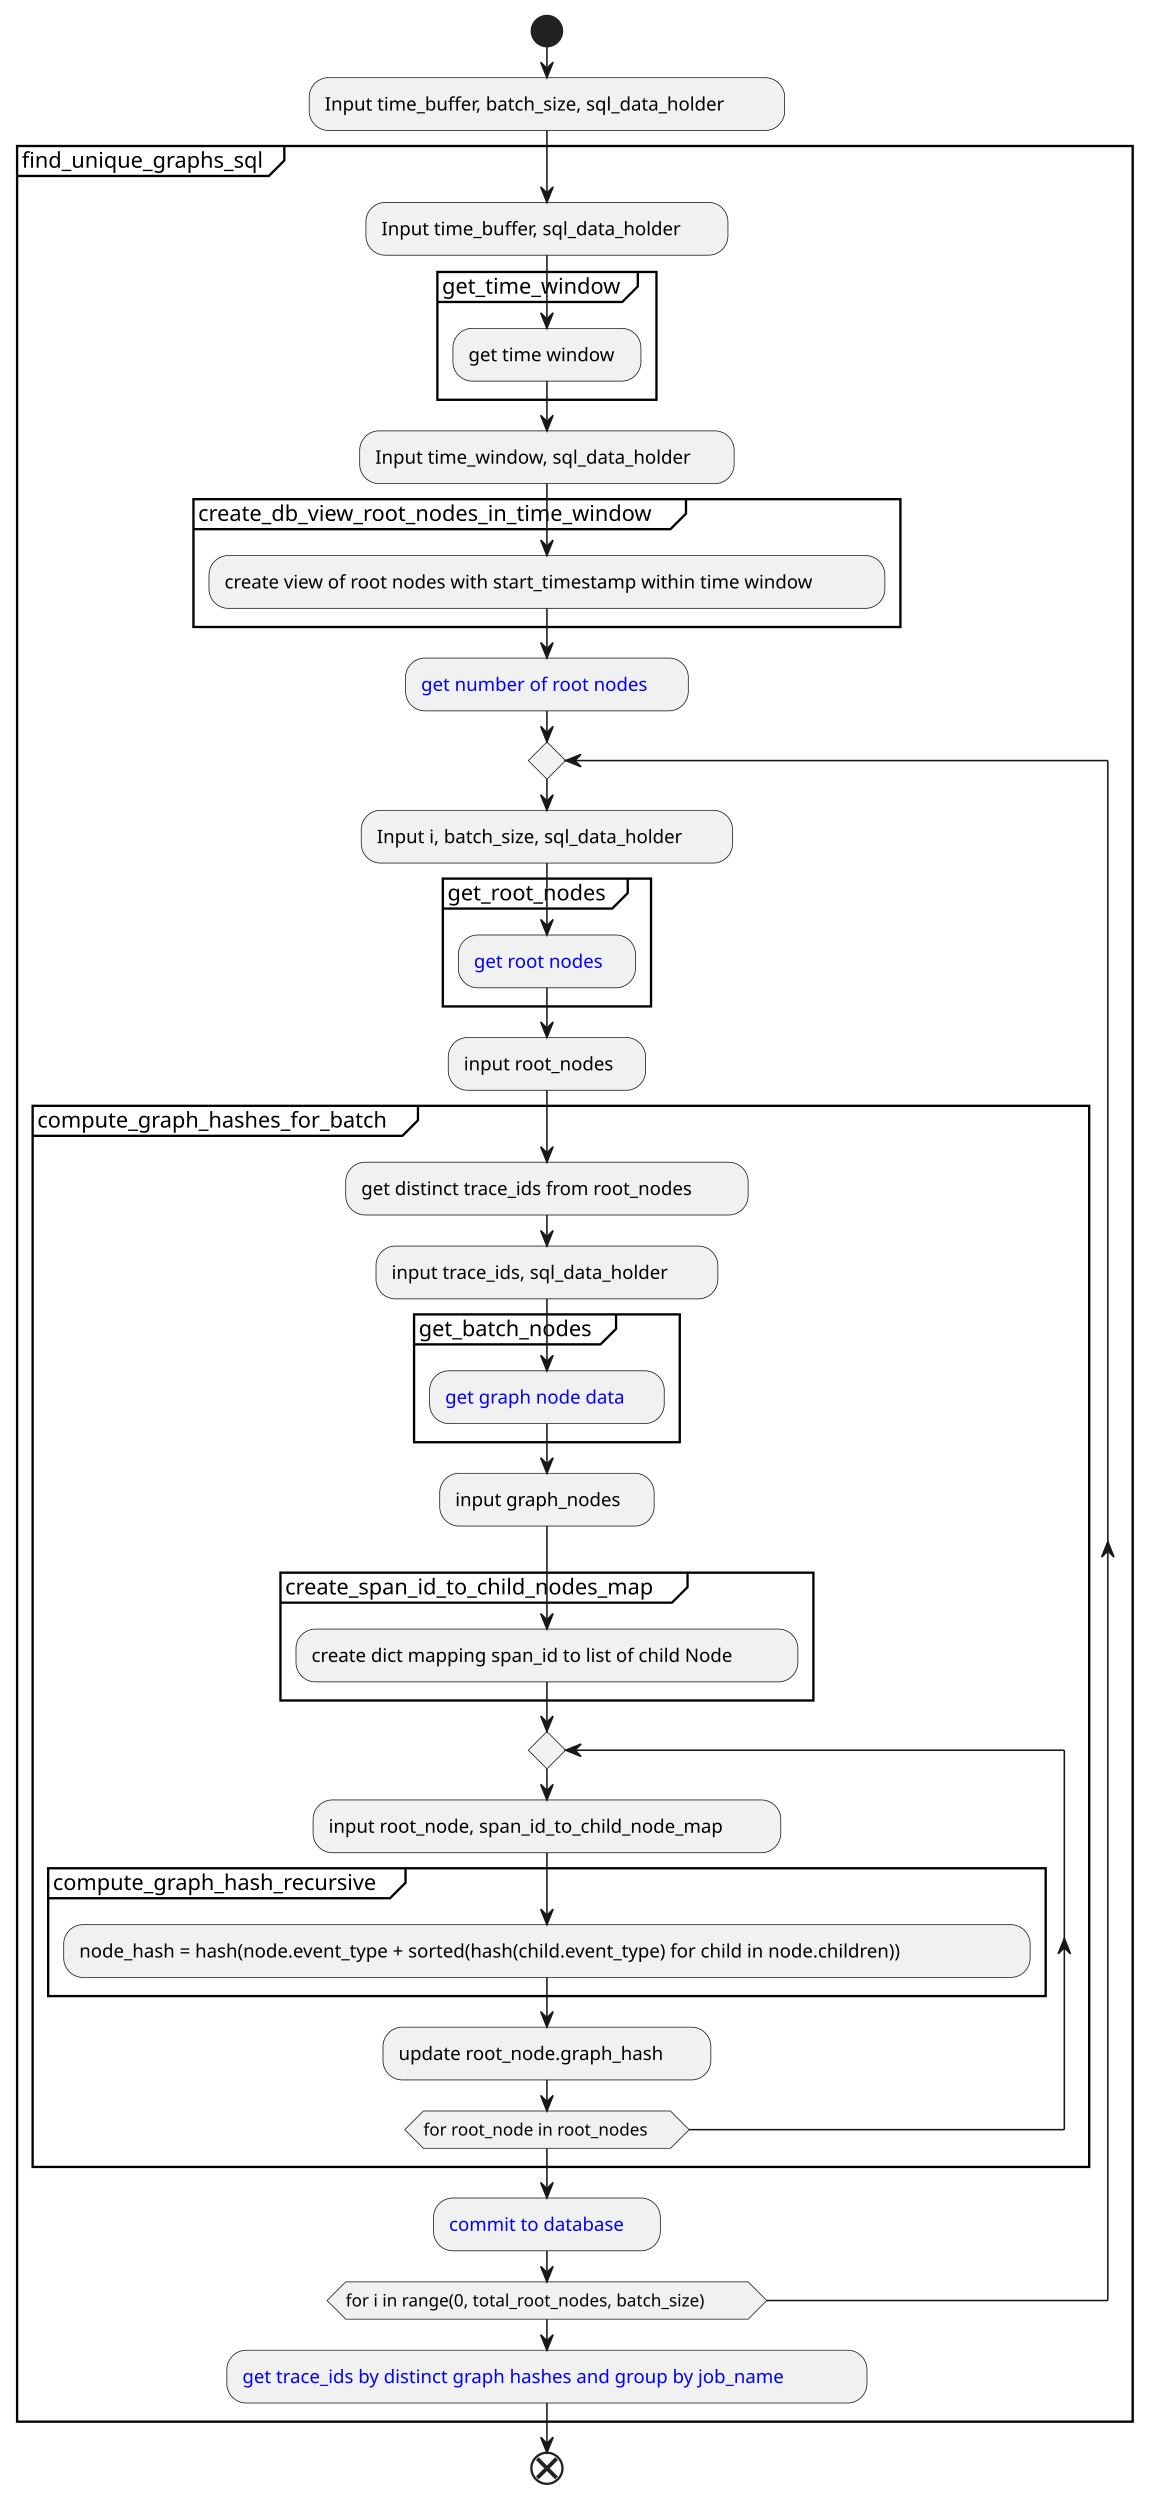
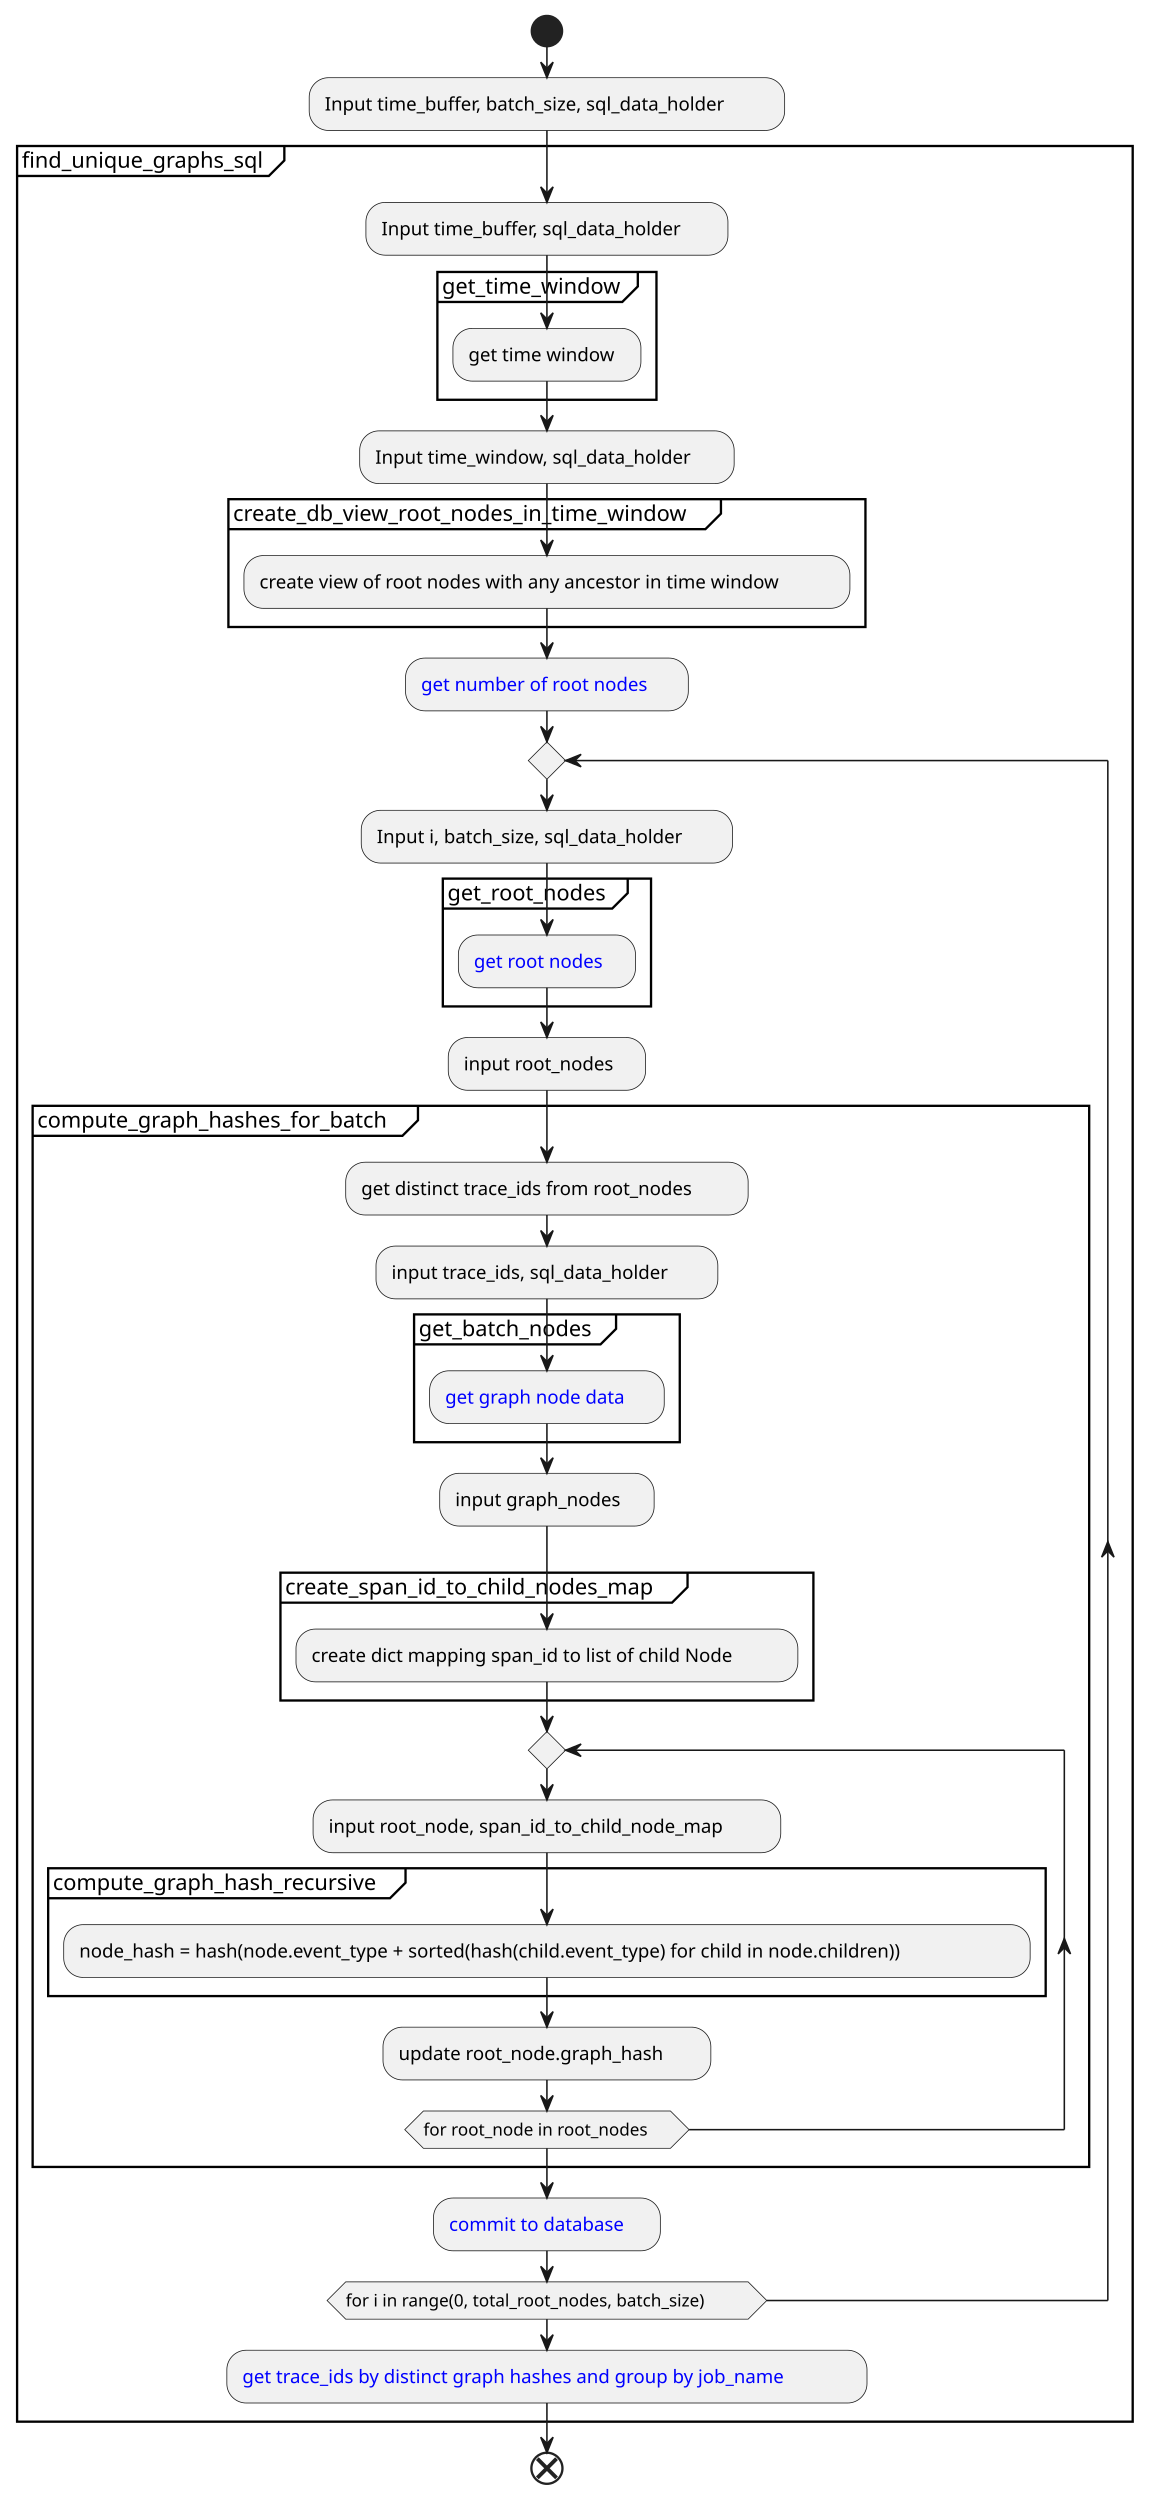
<svg xmlns="http://www.w3.org/2000/svg" contentStyleType="text/css" height="1609px" preserveAspectRatio="none" style="width:740px;height:1609px;background:#FFFFFF;" version="1.1" viewBox="0 0 740 1609" width="740px" zoomAndPan="magnify">
  <defs />
  <g>
    <ellipse cx="352" cy="20" fill="#222222" rx="10" ry="10" style="stroke:#222222;stroke-width:1.0;" />
    <rect fill="#F1F1F1" height="33.969" rx="12.5" ry="12.5" style="stroke:#181818;stroke-width:0.5;" width="306" x="199" y="50" />
    <text fill="#000000" font-family="sans-serif" font-size="12" lengthAdjust="spacing" textLength="286" x="209" y="71.139">Input time_buffer, batch_size, sql_data_holder</text>
    <rect fill="none" height="1464.614" style="stroke:#000000;stroke-width:1.5;" width="718" x="11" y="93.969" />
    <path d="M183,93.969 L183,103.266 L173,113.266 L11,113.266 " fill="none" style="stroke:#000000;stroke-width:1.5;" />
    <text fill="#000000" font-family="sans-serif" font-size="14" lengthAdjust="spacing" textLength="162" x="14" y="107.964">find_unique_graphs_sql</text>
    <rect fill="#F1F1F1" height="33.969" rx="12.5" ry="12.5" style="stroke:#181818;stroke-width:0.5;" width="233" x="235.5" y="130.266" />
    <text fill="#000000" font-family="sans-serif" font-size="12" lengthAdjust="spacing" textLength="213" x="245.5" y="151.404">Input time_buffer, sql_data_holder</text>
    <rect fill="none" height="82.266" style="stroke:#000000;stroke-width:1.5;" width="141" x="281.5" y="175.036" />
    <path d="M410.5,175.036 L410.5,184.333 L400.5,194.333 L281.5,194.333 " fill="none" style="stroke:#000000;stroke-width:1.5;" />
    <text fill="#000000" font-family="sans-serif" font-size="14" lengthAdjust="spacing" textLength="119" x="284.5" y="189.031">get_time_window</text>
    <rect fill="#F1F1F1" height="33.969" rx="12.5" ry="12.5" style="stroke:#181818;stroke-width:0.5;" width="121" x="291.5" y="211.333" />
    <text fill="#000000" font-family="sans-serif" font-size="12" lengthAdjust="spacing" textLength="101" x="301.5" y="232.472">get time window</text>
    <rect fill="#F1F1F1" height="33.969" rx="12.5" ry="12.5" style="stroke:#181818;stroke-width:0.5;" width="241" x="231.5" y="277.302" />
    <text fill="#000000" font-family="sans-serif" font-size="12" lengthAdjust="spacing" textLength="221" x="241.5" y="298.44">Input time_window, sql_data_holder</text>
-     <rect fill="none" height="82.266" style="stroke:#000000;stroke-width:1.5;" width="455" x="124.5" y="321.271" />
-     <path d="M441.5,321.271 L441.5,330.567 L431.5,340.567 L124.5,340.567 " fill="none" style="stroke:#000000;stroke-width:1.5;" />
-     <text fill="#000000" font-family="sans-serif" font-size="14" lengthAdjust="spacing" textLength="307" x="127.5" y="335.266">create_db_view_root_nodes_in_time_window</text>
-     <rect fill="#F1F1F1" height="33.969" rx="12.5" ry="12.5" style="stroke:#181818;stroke-width:0.5;" width="435" x="134.5" y="357.567" />
-     <text fill="#000000" font-family="sans-serif" font-size="12" lengthAdjust="spacing" textLength="415" x="144.5" y="378.706">create view of root nodes with start_timestamp within time window</text>
+     <rect fill="none" height="82.266" style="stroke:#000000;stroke-width:1.5;" width="410" x="147" y="321.271" />
+     <path d="M464,321.271 L464,330.567 L454,340.567 L147,340.567 " fill="none" style="stroke:#000000;stroke-width:1.5;" />
+     <text fill="#000000" font-family="sans-serif" font-size="14" lengthAdjust="spacing" textLength="307" x="150" y="335.266">create_db_view_root_nodes_in_time_window</text>
+     <rect fill="#F1F1F1" height="33.969" rx="12.5" ry="12.5" style="stroke:#181818;stroke-width:0.5;" width="390" x="157" y="357.567" />
+     <text fill="#000000" font-family="sans-serif" font-size="12" lengthAdjust="spacing" textLength="370" x="167" y="378.706">create view of root nodes with any ancestor in time window</text>
    <rect fill="#F1F1F1" height="33.969" rx="12.5" ry="12.5" style="stroke:#181818;stroke-width:0.5;" width="182" x="261" y="423.536" />
    <text fill="#0000FF" font-family="sans-serif" font-size="12" lengthAdjust="spacing" textLength="162" x="271" y="444.675">get number of root nodes</text>
    <rect fill="#F1F1F1" height="33.969" rx="12.5" ry="12.5" style="stroke:#181818;stroke-width:0.5;" width="239" x="232.5" y="521.505" />
    <text fill="#000000" font-family="sans-serif" font-size="12" lengthAdjust="spacing" textLength="219" x="242.5" y="542.644">Input i, batch_size, sql_data_holder</text>
    <rect fill="none" height="82.266" style="stroke:#000000;stroke-width:1.5;" width="134" x="285" y="565.474" />
    <path d="M404,565.474 L404,574.77 L394,584.77 L285,584.77 " fill="none" style="stroke:#000000;stroke-width:1.5;" />
    <text fill="#000000" font-family="sans-serif" font-size="14" lengthAdjust="spacing" textLength="109" x="288" y="579.469">get_root_nodes</text>
    <rect fill="#F1F1F1" height="33.969" rx="12.5" ry="12.5" style="stroke:#181818;stroke-width:0.5;" width="114" x="295" y="601.77" />
    <text fill="#0000FF" font-family="sans-serif" font-size="12" lengthAdjust="spacing" textLength="94" x="305" y="622.909">get root nodes</text>
    <rect fill="#F1F1F1" height="33.969" rx="12.5" ry="12.5" style="stroke:#181818;stroke-width:0.5;" width="127" x="288.5" y="667.739" />
    <text fill="#000000" font-family="sans-serif" font-size="12" lengthAdjust="spacing" textLength="107" x="298.5" y="688.878">input root_nodes</text>
    <rect fill="none" height="682.938" style="stroke:#000000;stroke-width:1.5;" width="680" x="21" y="711.708" />
    <path d="M269,711.708 L269,721.005 L259,731.005 L21,731.005 " fill="none" style="stroke:#000000;stroke-width:1.5;" />
    <text fill="#000000" font-family="sans-serif" font-size="14" lengthAdjust="spacing" textLength="238" x="24" y="725.703">compute_graph_hashes_for_batch</text>
    <rect fill="#F1F1F1" height="33.969" rx="12.5" ry="12.5" style="stroke:#181818;stroke-width:0.5;" width="259" x="222.5" y="748.005" />
    <text fill="#000000" font-family="sans-serif" font-size="12" lengthAdjust="spacing" textLength="239" x="232.5" y="769.144">get distinct trace_ids from root_nodes</text>
    <rect fill="#F1F1F1" height="33.969" rx="12.5" ry="12.5" style="stroke:#181818;stroke-width:0.5;" width="220" x="242" y="801.974" />
    <text fill="#000000" font-family="sans-serif" font-size="12" lengthAdjust="spacing" textLength="200" x="252" y="823.112">input trace_ids, sql_data_holder</text>
    <rect fill="none" height="82.266" style="stroke:#000000;stroke-width:1.5;" width="171" x="266.5" y="845.942" />
    <path d="M396.5,845.942 L396.5,855.239 L386.5,865.239 L266.5,865.239 " fill="none" style="stroke:#000000;stroke-width:1.5;" />
    <text fill="#000000" font-family="sans-serif" font-size="14" lengthAdjust="spacing" textLength="120" x="269.5" y="859.938">get_batch_nodes</text>
    <rect fill="#F1F1F1" height="33.969" rx="12.5" ry="12.5" style="stroke:#181818;stroke-width:0.5;" width="151" x="276.5" y="882.239" />
    <text fill="#0000FF" font-family="sans-serif" font-size="12" lengthAdjust="spacing" textLength="131" x="286.5" y="903.378">get graph node data</text>
    <rect fill="#F1F1F1" height="33.969" rx="12.5" ry="12.5" style="stroke:#181818;stroke-width:0.5;" width="138" x="283" y="948.208" />
    <text fill="#000000" font-family="sans-serif" font-size="12" lengthAdjust="spacing" textLength="118" x="293" y="969.347">input graph_nodes</text>
    <rect fill="none" height="82.266" style="stroke:#000000;stroke-width:1.5;" width="343" x="180.5" y="1012.177" />
    <path d="M442.5,1012.177 L442.5,1021.474 L432.5,1031.474 L180.5,1031.474 " fill="none" style="stroke:#000000;stroke-width:1.5;" />
    <text fill="#000000" font-family="sans-serif" font-size="14" lengthAdjust="spacing" textLength="252" x="183.5" y="1026.172">create_span_id_to_child_nodes_map</text>
    <rect fill="#F1F1F1" height="33.969" rx="12.5" ry="12.5" style="stroke:#181818;stroke-width:0.5;" width="323" x="190.5" y="1048.474" />
    <text fill="#000000" font-family="sans-serif" font-size="12" lengthAdjust="spacing" textLength="303" x="200.5" y="1069.612">create dict mapping span_id to list of child Node</text>
    <rect fill="#F1F1F1" height="33.969" rx="12.5" ry="12.5" style="stroke:#181818;stroke-width:0.5;" width="301" x="201.5" y="1158.442" />
    <text fill="#000000" font-family="sans-serif" font-size="12" lengthAdjust="spacing" textLength="281" x="211.5" y="1179.581">input root_node, span_id_to_child_node_map</text>
    <rect fill="none" height="82.266" style="stroke:#000000;stroke-width:1.5;" width="642" x="31" y="1202.411" />
    <path d="M261,1202.411 L261,1211.708 L251,1221.708 L31,1221.708 " fill="none" style="stroke:#000000;stroke-width:1.5;" />
    <text fill="#000000" font-family="sans-serif" font-size="14" lengthAdjust="spacing" textLength="220" x="34" y="1216.406">compute_graph_hash_recursive</text>
    <rect fill="#F1F1F1" height="33.969" rx="12.5" ry="12.5" style="stroke:#181818;stroke-width:0.5;" width="622" x="41" y="1238.708" />
    <text fill="#000000" font-family="sans-serif" font-size="12" lengthAdjust="spacing" textLength="602" x="51" y="1259.847">node_hash = hash(node.event_type + sorted(hash(child.event_type) for child in node.children))</text>
    <rect fill="#F1F1F1" height="33.969" rx="12.5" ry="12.5" style="stroke:#181818;stroke-width:0.5;" width="211" x="246.5" y="1304.677" />
    <text fill="#000000" font-family="sans-serif" font-size="12" lengthAdjust="spacing" textLength="191" x="256.5" y="1325.815">update root_node.graph_hash</text>
    <polygon fill="#F1F1F1" points="352,1114.442,364,1126.442,352,1138.442,340,1126.442,352,1114.442" style="stroke:#181818;stroke-width:0.5;" />
    <polygon fill="#F1F1F1" points="272.5,1358.646,431.5,1358.646,443.5,1370.646,431.5,1382.646,272.5,1382.646,260.5,1370.646,272.5,1358.646" style="stroke:#181818;stroke-width:0.5;" />
    <text fill="#000000" font-family="sans-serif" font-size="11" lengthAdjust="spacing" textLength="159" x="272.5" y="1374.454">for root_node in root_nodes</text>
    <rect fill="#F1F1F1" height="33.969" rx="12.5" ry="12.5" style="stroke:#181818;stroke-width:0.5;" width="146" x="279" y="1414.646" />
    <text fill="#0000FF" font-family="sans-serif" font-size="12" lengthAdjust="spacing" textLength="126" x="289" y="1435.784">commit to database</text>
    <polygon fill="#F1F1F1" points="352,477.505,364,489.505,352,501.505,340,489.505,352,477.505" style="stroke:#181818;stroke-width:0.5;" />
    <polygon fill="#F1F1F1" points="222.5,1468.614,481.5,1468.614,493.5,1480.614,481.5,1492.614,222.5,1492.614,210.5,1480.614,222.5,1468.614" style="stroke:#181818;stroke-width:0.5;" />
    <text fill="#000000" font-family="sans-serif" font-size="11" lengthAdjust="spacing" textLength="259" x="222.5" y="1484.422">for i in range(0, total_root_nodes, batch_size)</text>
    <rect fill="#F1F1F1" height="33.969" rx="12.5" ry="12.5" style="stroke:#181818;stroke-width:0.5;" width="412" x="146" y="1512.614" />
    <text fill="#0000FF" font-family="sans-serif" font-size="12" lengthAdjust="spacing" textLength="392" x="156" y="1533.753">get trace_ids by distinct graph hashes and group by job_name</text>
    <ellipse cx="352" cy="1588.583" fill="none" rx="10" ry="10" style="stroke:#222222;stroke-width:1.5;" />
    <line style="stroke:#222222;stroke-width:2.5;" x1="345.813" x2="358.187" y1="1582.396" y2="1594.77" />
    <line style="stroke:#222222;stroke-width:2.5;" x1="358.187" x2="345.813" y1="1582.396" y2="1594.77" />
    <line style="stroke:#181818;stroke-width:1.0;" x1="352" x2="352" y1="30" y2="50" />
    <polygon fill="#181818" points="348,40,352,50,356,40,352,44" style="stroke:#181818;stroke-width:1.0;" />
    <line style="stroke:#181818;stroke-width:1.0;" x1="352" x2="352" y1="164.234" y2="211.333" />
    <polygon fill="#181818" points="348,201.333,352,211.333,356,201.333,352,205.333" style="stroke:#181818;stroke-width:1.0;" />
    <line style="stroke:#181818;stroke-width:1.0;" x1="352" x2="352" y1="245.302" y2="277.302" />
    <polygon fill="#181818" points="348,267.302,352,277.302,356,267.302,352,271.302" style="stroke:#181818;stroke-width:1.0;" />
    <line style="stroke:#181818;stroke-width:1.0;" x1="352" x2="352" y1="311.271" y2="357.567" />
    <polygon fill="#181818" points="348,347.567,352,357.567,356,347.567,352,351.567" style="stroke:#181818;stroke-width:1.0;" />
    <line style="stroke:#181818;stroke-width:1.0;" x1="352" x2="352" y1="391.536" y2="423.536" />
    <polygon fill="#181818" points="348,413.536,352,423.536,356,413.536,352,417.536" style="stroke:#181818;stroke-width:1.0;" />
    <line style="stroke:#181818;stroke-width:1.0;" x1="352" x2="352" y1="555.474" y2="601.77" />
    <polygon fill="#181818" points="348,591.77,352,601.77,356,591.77,352,595.77" style="stroke:#181818;stroke-width:1.0;" />
    <line style="stroke:#181818;stroke-width:1.0;" x1="352" x2="352" y1="635.739" y2="667.739" />
    <polygon fill="#181818" points="348,657.739,352,667.739,356,657.739,352,661.739" style="stroke:#181818;stroke-width:1.0;" />
    <line style="stroke:#181818;stroke-width:1.0;" x1="352" x2="352" y1="781.974" y2="801.974" />
    <polygon fill="#181818" points="348,791.974,352,801.974,356,791.974,352,795.974" style="stroke:#181818;stroke-width:1.0;" />
    <line style="stroke:#181818;stroke-width:1.0;" x1="352" x2="352" y1="835.942" y2="882.239" />
    <polygon fill="#181818" points="348,872.239,352,882.239,356,872.239,352,876.239" style="stroke:#181818;stroke-width:1.0;" />
    <line style="stroke:#181818;stroke-width:1.0;" x1="352" x2="352" y1="916.208" y2="948.208" />
    <polygon fill="#181818" points="348,938.208,352,948.208,356,938.208,352,942.208" style="stroke:#181818;stroke-width:1.0;" />
    <line style="stroke:#181818;stroke-width:1.0;" x1="352" x2="352" y1="982.177" y2="1048.474" />
    <polygon fill="#181818" points="348,1038.474,352,1048.474,356,1038.474,352,1042.474" style="stroke:#181818;stroke-width:1.0;" />
    <line style="stroke:#181818;stroke-width:1.0;" x1="352" x2="352" y1="1192.411" y2="1238.708" />
    <polygon fill="#181818" points="348,1228.708,352,1238.708,356,1228.708,352,1232.708" style="stroke:#181818;stroke-width:1.0;" />
    <line style="stroke:#181818;stroke-width:1.0;" x1="352" x2="352" y1="1272.677" y2="1304.677" />
    <polygon fill="#181818" points="348,1294.677,352,1304.677,356,1294.677,352,1298.677" style="stroke:#181818;stroke-width:1.0;" />
    <line style="stroke:#181818;stroke-width:1.0;" x1="352" x2="352" y1="1138.442" y2="1158.442" />
    <polygon fill="#181818" points="348,1148.442,352,1158.442,356,1148.442,352,1152.442" style="stroke:#181818;stroke-width:1.0;" />
    <line style="stroke:#181818;stroke-width:1.0;" x1="443.5" x2="685" y1="1370.646" y2="1370.646" />
    <polygon fill="#181818" points="681,1257.544,685,1247.544,689,1257.544,685,1253.544" style="stroke:#181818;stroke-width:1.0;" />
    <line style="stroke:#181818;stroke-width:1.0;" x1="685" x2="685" y1="1126.442" y2="1370.646" />
    <line style="stroke:#181818;stroke-width:1.0;" x1="685" x2="364" y1="1126.442" y2="1126.442" />
    <polygon fill="#181818" points="374,1122.442,364,1126.442,374,1130.442,370,1126.442" style="stroke:#181818;stroke-width:1.0;" />
    <line style="stroke:#181818;stroke-width:1.0;" x1="352" x2="352" y1="1338.646" y2="1358.646" />
    <polygon fill="#181818" points="348,1348.646,352,1358.646,356,1348.646,352,1352.646" style="stroke:#181818;stroke-width:1.0;" />
    <line style="stroke:#181818;stroke-width:1.0;" x1="352" x2="352" y1="1082.442" y2="1114.442" />
    <polygon fill="#181818" points="348,1104.442,352,1114.442,356,1104.442,352,1108.442" style="stroke:#181818;stroke-width:1.0;" />
    <line style="stroke:#181818;stroke-width:1.0;" x1="352" x2="352" y1="701.708" y2="748.005" />
    <polygon fill="#181818" points="348,738.005,352,748.005,356,738.005,352,742.005" style="stroke:#181818;stroke-width:1.0;" />
    <line style="stroke:#181818;stroke-width:1.0;" x1="352" x2="352" y1="1382.646" y2="1414.646" />
    <polygon fill="#181818" points="348,1404.646,352,1414.646,356,1404.646,352,1408.646" style="stroke:#181818;stroke-width:1.0;" />
    <line style="stroke:#181818;stroke-width:1.0;" x1="352" x2="352" y1="501.505" y2="521.505" />
    <polygon fill="#181818" points="348,511.505,352,521.505,356,511.505,352,515.505" style="stroke:#181818;stroke-width:1.0;" />
    <line style="stroke:#181818;stroke-width:1.0;" x1="493.5" x2="713" y1="1480.614" y2="1480.614" />
    <polygon fill="#181818" points="709,1002.177,713,992.177,717,1002.177,713,998.177" style="stroke:#181818;stroke-width:1.0;" />
    <line style="stroke:#181818;stroke-width:1.0;" x1="713" x2="713" y1="489.505" y2="1480.614" />
    <line style="stroke:#181818;stroke-width:1.0;" x1="713" x2="364" y1="489.505" y2="489.505" />
    <polygon fill="#181818" points="374,485.505,364,489.505,374,493.505,370,489.505" style="stroke:#181818;stroke-width:1.0;" />
    <line style="stroke:#181818;stroke-width:1.0;" x1="352" x2="352" y1="1448.614" y2="1468.614" />
    <polygon fill="#181818" points="348,1458.614,352,1468.614,356,1458.614,352,1462.614" style="stroke:#181818;stroke-width:1.0;" />
    <line style="stroke:#181818;stroke-width:1.0;" x1="352" x2="352" y1="457.505" y2="477.505" />
    <polygon fill="#181818" points="348,467.505,352,477.505,356,467.505,352,471.505" style="stroke:#181818;stroke-width:1.0;" />
    <line style="stroke:#181818;stroke-width:1.0;" x1="352" x2="352" y1="1492.614" y2="1512.614" />
    <polygon fill="#181818" points="348,1502.614,352,1512.614,356,1502.614,352,1506.614" style="stroke:#181818;stroke-width:1.0;" />
    <line style="stroke:#181818;stroke-width:1.0;" x1="352" x2="352" y1="83.969" y2="130.266" />
    <polygon fill="#181818" points="348,120.266,352,130.266,356,120.266,352,124.266" style="stroke:#181818;stroke-width:1.0;" />
    <line style="stroke:#181818;stroke-width:1.0;" x1="352" x2="352" y1="1546.583" y2="1578.583" />
    <polygon fill="#181818" points="348,1568.583,352,1578.583,356,1568.583,352,1572.583" style="stroke:#181818;stroke-width:1.0;" />
  </g>
</svg>
